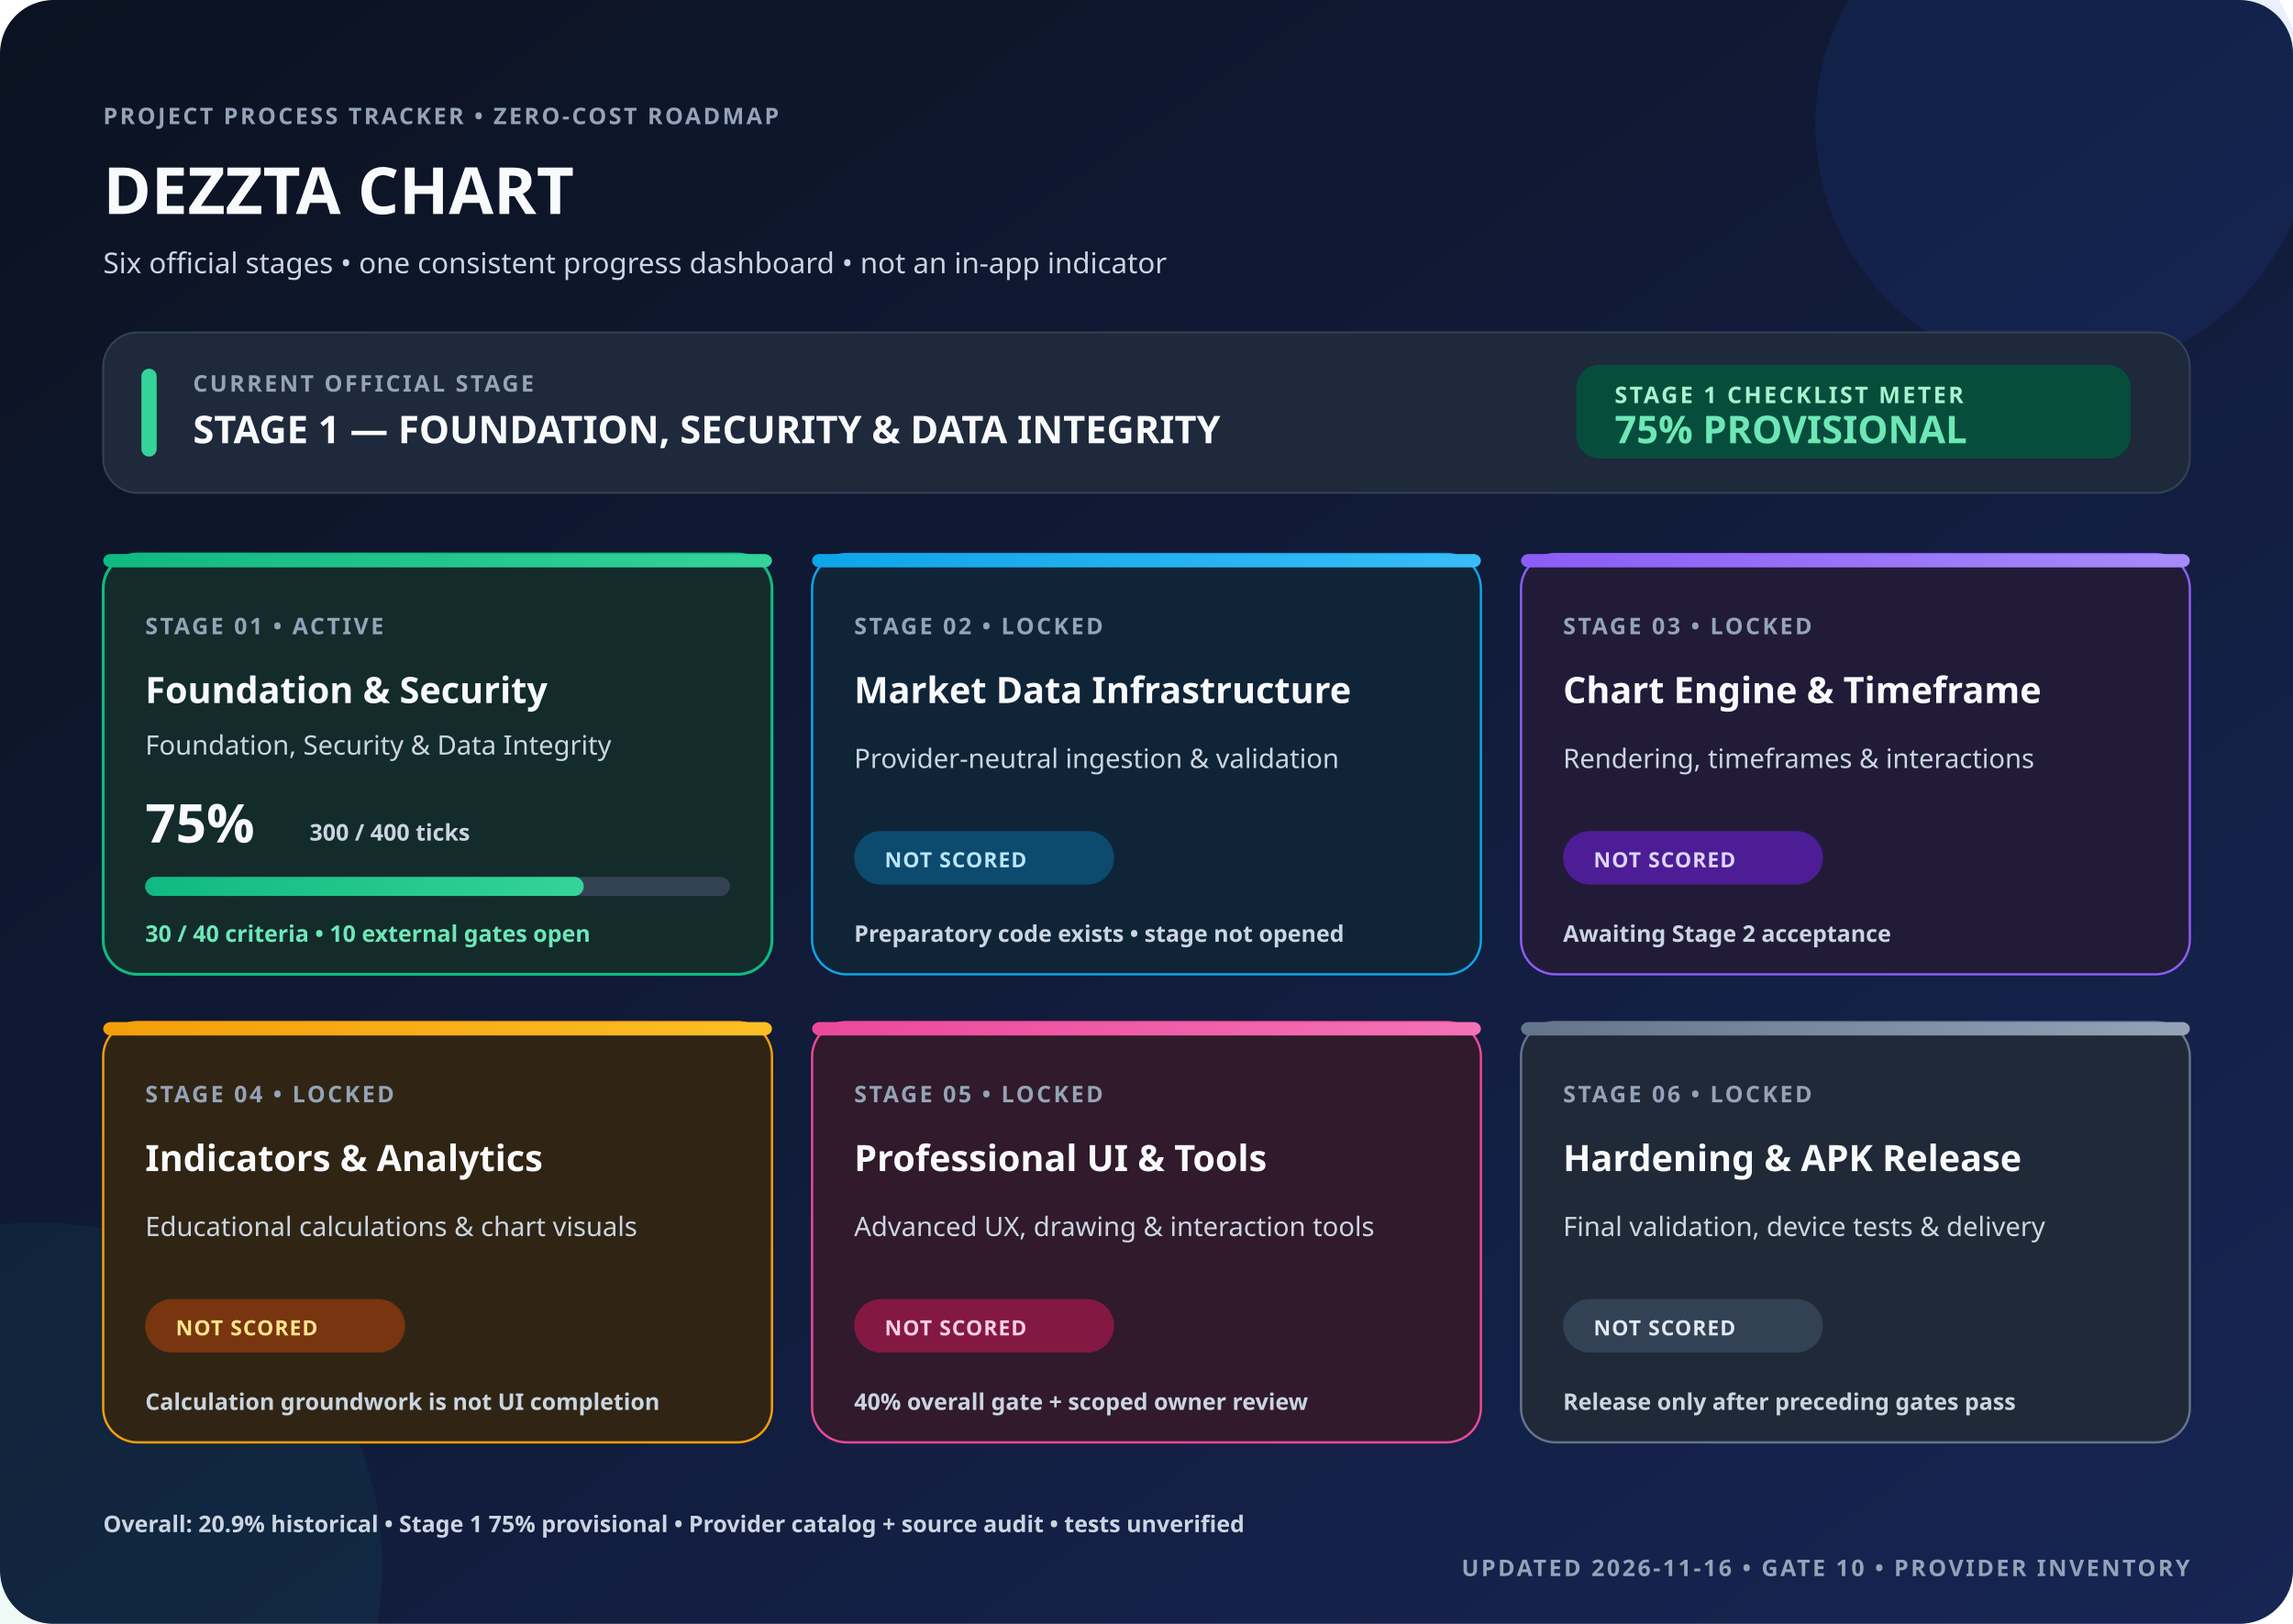
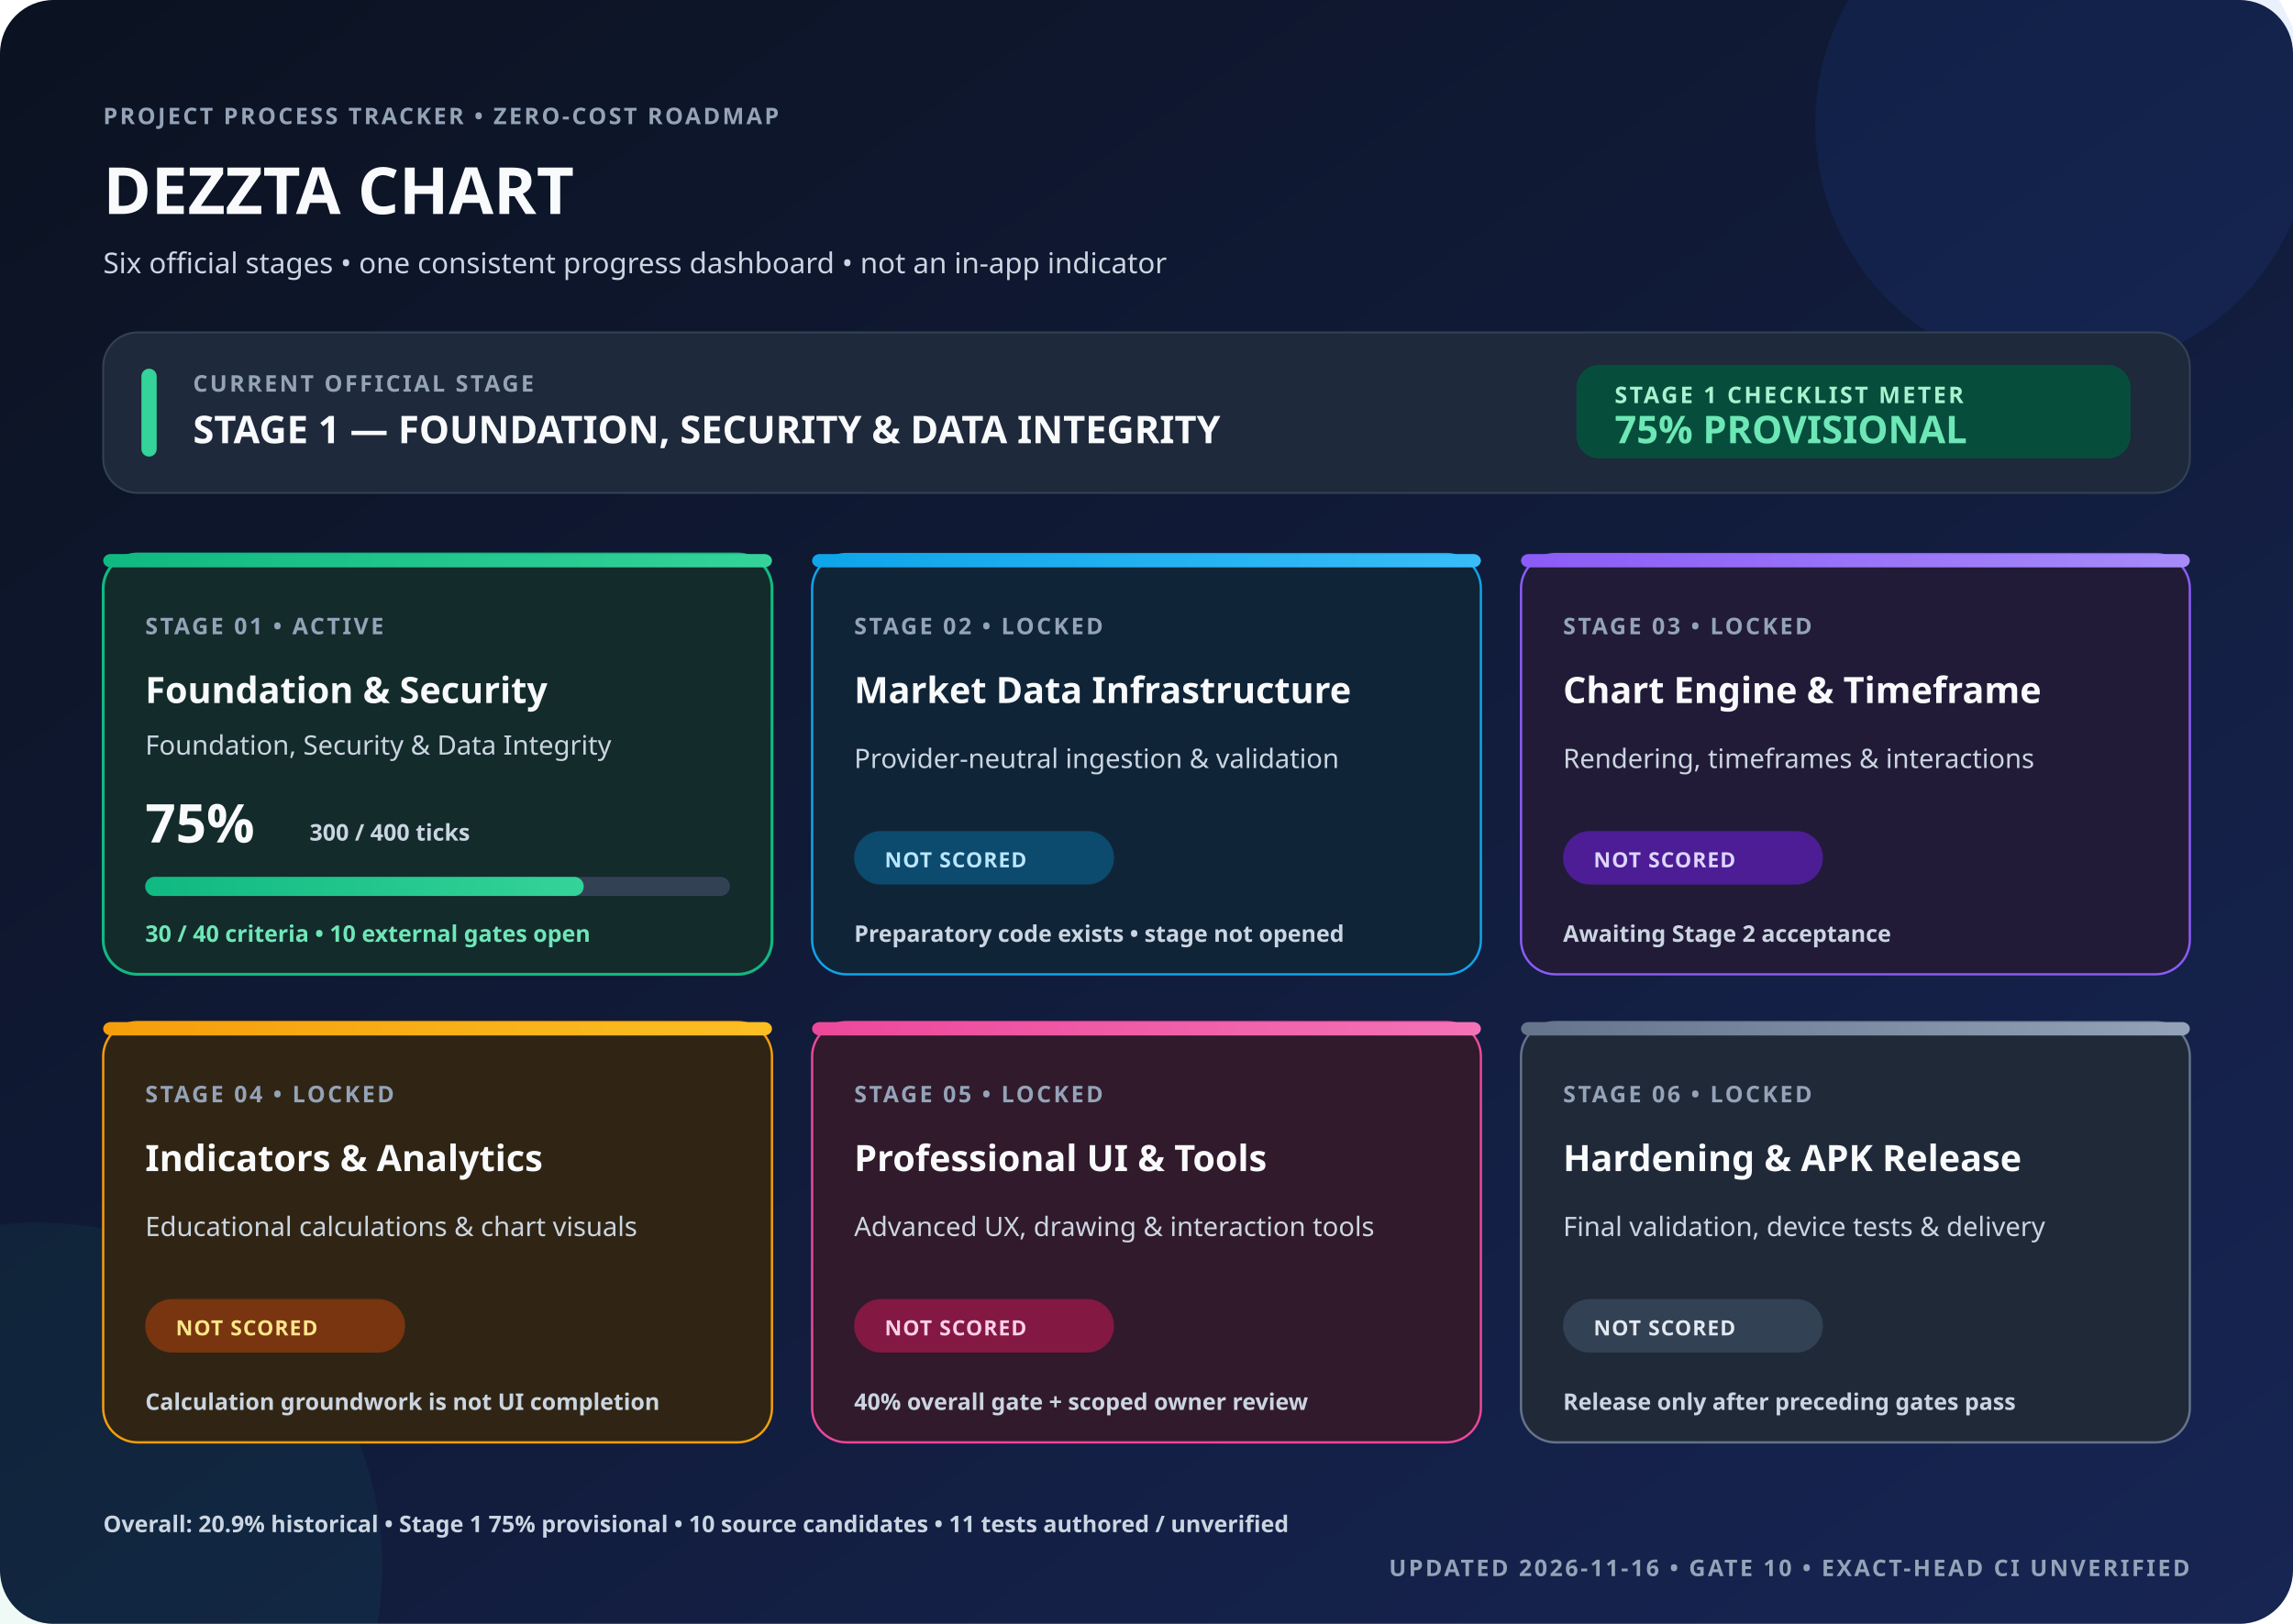
<svg xmlns="http://www.w3.org/2000/svg" width="1200" height="850" viewBox="0 0 1200 850" role="img" aria-labelledby="title desc">
  <defs>
    <linearGradient id="bg" x1="0" y1="0" x2="1" y2="1">
      <stop offset="0" stop-color="#0b1220" />
      <stop offset="1" stop-color="#172554" />
    </linearGradient>
    <linearGradient id="s1" x1="0" y1="0" x2="1" y2="0">
      <stop offset="0" stop-color="#10b981" />
      <stop offset="1" stop-color="#34d399" />
    </linearGradient>
    <linearGradient id="s2" x1="0" y1="0" x2="1" y2="0">
      <stop offset="0" stop-color="#0ea5e9" />
      <stop offset="1" stop-color="#38bdf8" />
    </linearGradient>
    <linearGradient id="s3" x1="0" y1="0" x2="1" y2="0">
      <stop offset="0" stop-color="#8b5cf6" />
      <stop offset="1" stop-color="#a78bfa" />
    </linearGradient>
    <linearGradient id="s4" x1="0" y1="0" x2="1" y2="0">
      <stop offset="0" stop-color="#f59e0b" />
      <stop offset="1" stop-color="#fbbf24" />
    </linearGradient>
    <linearGradient id="s5" x1="0" y1="0" x2="1" y2="0">
      <stop offset="0" stop-color="#ec4899" />
      <stop offset="1" stop-color="#f472b6" />
    </linearGradient>
    <linearGradient id="s6" x1="0" y1="0" x2="1" y2="0">
      <stop offset="0" stop-color="#64748b" />
      <stop offset="1" stop-color="#94a3b8" />
    </linearGradient>
    <style>
    .h{font:700 34px system-ui,sans-serif;fill:#f8fafc}.sub{font:500 15px system-ui,sans-serif;fill:#cbd5e1}
    .k{font:700 12px system-ui,sans-serif;letter-spacing:1.2px;fill:#94a3b8}
    .num{font:800 28px system-ui,sans-serif;fill:#f8fafc}.name{font:700 19px system-ui,sans-serif;fill:#f8fafc}
    .body{font:500 14px system-ui,sans-serif;fill:#cbd5e1}.small{font:600 12px system-ui,sans-serif;fill:#cbd5e1}
    .pill{font:700 11px system-ui,sans-serif;letter-spacing:.5px}
  </style>
  </defs>
  <rect width="1200" height="850" rx="28" fill="url(#bg)" />
  <circle cx="1080" cy="65" r="130" fill="#2563eb" opacity=".10" />
  <circle cx="20" cy="820" r="180" fill="#10b981" opacity=".07" />
  <text x="54" y="65" class="k">PROJECT PROCESS TRACKER • ZERO-COST ROADMAP</text>
  <text x="54" y="112" class="h">DEZZTA CHART</text>
  <text x="54" y="143" class="sub">Six official stages • one consistent progress dashboard • not an in-app indicator</text>
  <rect x="54" y="174" width="1092" height="84" rx="18" fill="#1e293b" stroke="#334155" />
  <rect x="74" y="193" width="8" height="46" rx="4" fill="#34d399" />
  <text x="101" y="205" class="k">CURRENT OFFICIAL STAGE</text>
  <text x="101" y="232" style="font:700 20px system-ui,sans-serif;fill:#f8fafc">STAGE 1 — FOUNDATION, SECURITY &amp; DATA INTEGRITY</text>
  <rect x="825" y="191" width="290" height="49" rx="12" fill="#064e3b" />
  <text x="845" y="211" class="k" style="fill:#a7f3d0">STAGE 1 CHECKLIST METER</text>
  <text x="845" y="232" style="font:800 20px system-ui,sans-serif;fill:#6ee7b7">75% PROVISIONAL</text>
  <g transform="translate(54 290)">
    <rect width="350" height="220" rx="18" fill="#132b2b" stroke="#10b981" stroke-width="1.5" />
    <rect width="350" height="7" rx="4" fill="url(#s1)" />
    <text x="22" y="42" class="k">STAGE 01 • ACTIVE</text>
    <text x="22" y="78" class="name">Foundation &amp; Security</text>
    <text x="22" y="105" class="body">Foundation, Security &amp; Data Integrity</text>
    <text x="22" y="151" class="num">75%</text>
    <text x="108" y="150" class="small">300 / 400 ticks</text>
    <rect x="22" y="169" width="306" height="10" rx="5" fill="#334155" />
    <rect x="22" y="169" width="229.5" height="10" rx="5" fill="url(#s1)" />
    <text x="22" y="203" class="small" style="fill:#6ee7b7">30 / 40 criteria • 10 external gates open</text>
  </g>
  <g transform="translate(425 290)">
    <rect width="350" height="220" rx="18" fill="#102438" stroke="#0ea5e9" stroke-width="1.2" />
    <rect width="350" height="7" rx="4" fill="url(#s2)" />
    <text x="22" y="42" class="k">STAGE 02 • LOCKED</text>
    <text x="22" y="78" class="name">Market Data Infrastructure</text>
    <text x="22" y="112" class="body">Provider-neutral ingestion &amp; validation</text>
    <rect x="22" y="145" width="136" height="28" rx="14" fill="#0c4a6e" />
    <text x="38" y="164" class="pill" fill="#bae6fd">NOT SCORED</text>
    <text x="22" y="203" class="small">Preparatory code exists • stage not opened</text>
  </g>
  <g transform="translate(796 290)">
    <rect width="350" height="220" rx="18" fill="#211b38" stroke="#8b5cf6" stroke-width="1.2" />
    <rect width="350" height="7" rx="4" fill="url(#s3)" />
    <text x="22" y="42" class="k">STAGE 03 • LOCKED</text>
    <text x="22" y="78" class="name">Chart Engine &amp; Timeframe</text>
    <text x="22" y="112" class="body">Rendering, timeframes &amp; interactions</text>
    <rect x="22" y="145" width="136" height="28" rx="14" fill="#4c1d95" />
    <text x="38" y="164" class="pill" fill="#ddd6fe">NOT SCORED</text>
    <text x="22" y="203" class="small">Awaiting Stage 2 acceptance</text>
  </g>
  <g transform="translate(54 535)">
    <rect width="350" height="220" rx="18" fill="#302514" stroke="#f59e0b" stroke-width="1.2" />
    <rect width="350" height="7" rx="4" fill="url(#s4)" />
    <text x="22" y="42" class="k">STAGE 04 • LOCKED</text>
    <text x="22" y="78" class="name">Indicators &amp; Analytics</text>
    <text x="22" y="112" class="body">Educational calculations &amp; chart visuals</text>
    <rect x="22" y="145" width="136" height="28" rx="14" fill="#78350f" />
    <text x="38" y="164" class="pill" fill="#fde68a">NOT SCORED</text>
    <text x="22" y="203" class="small">Calculation groundwork is not UI completion</text>
  </g>
  <g transform="translate(425 535)">
    <rect width="350" height="220" rx="18" fill="#301a2b" stroke="#ec4899" stroke-width="1.2" />
    <rect width="350" height="7" rx="4" fill="url(#s5)" />
    <text x="22" y="42" class="k">STAGE 05 • LOCKED</text>
    <text x="22" y="78" class="name">Professional UI &amp; Tools</text>
    <text x="22" y="112" class="body">Advanced UX, drawing &amp; interaction tools</text>
    <rect x="22" y="145" width="136" height="28" rx="14" fill="#831843" />
    <text x="38" y="164" class="pill" fill="#fbcfe8">NOT SCORED</text>
    <text x="22" y="203" class="small">40% overall gate + scoped owner review</text>
  </g>
  <g transform="translate(796 535)">
    <rect width="350" height="220" rx="18" fill="#202938" stroke="#64748b" stroke-width="1.2" />
    <rect width="350" height="7" rx="4" fill="url(#s6)" />
    <text x="22" y="42" class="k">STAGE 06 • LOCKED</text>
    <text x="22" y="78" class="name">Hardening &amp; APK Release</text>
    <text x="22" y="112" class="body">Final validation, device tests &amp; delivery</text>
    <rect x="22" y="145" width="136" height="28" rx="14" fill="#334155" />
    <text x="38" y="164" class="pill" fill="#e2e8f0">NOT SCORED</text>
    <text x="22" y="203" class="small">Release only after preceding gates pass</text>
  </g>
-   <text x="54" y="802" class="small">Overall: 20.9% historical • Stage 1 75% provisional • Provider catalog + source audit • tests unverified</text>
-   <text x="1146" y="825" text-anchor="end" class="k">UPDATED 2026-11-16 • GATE 10 • PROVIDER INVENTORY</text>
+   <text x="54" y="802" class="small">Overall: 20.9% historical • Stage 1 75% provisional • 10 source candidates • 11 tests authored / unverified</text>
+   <text x="1146" y="825" text-anchor="end" class="k">UPDATED 2026-11-16 • GATE 10 • EXACT-HEAD CI UNVERIFIED</text>
</svg>
